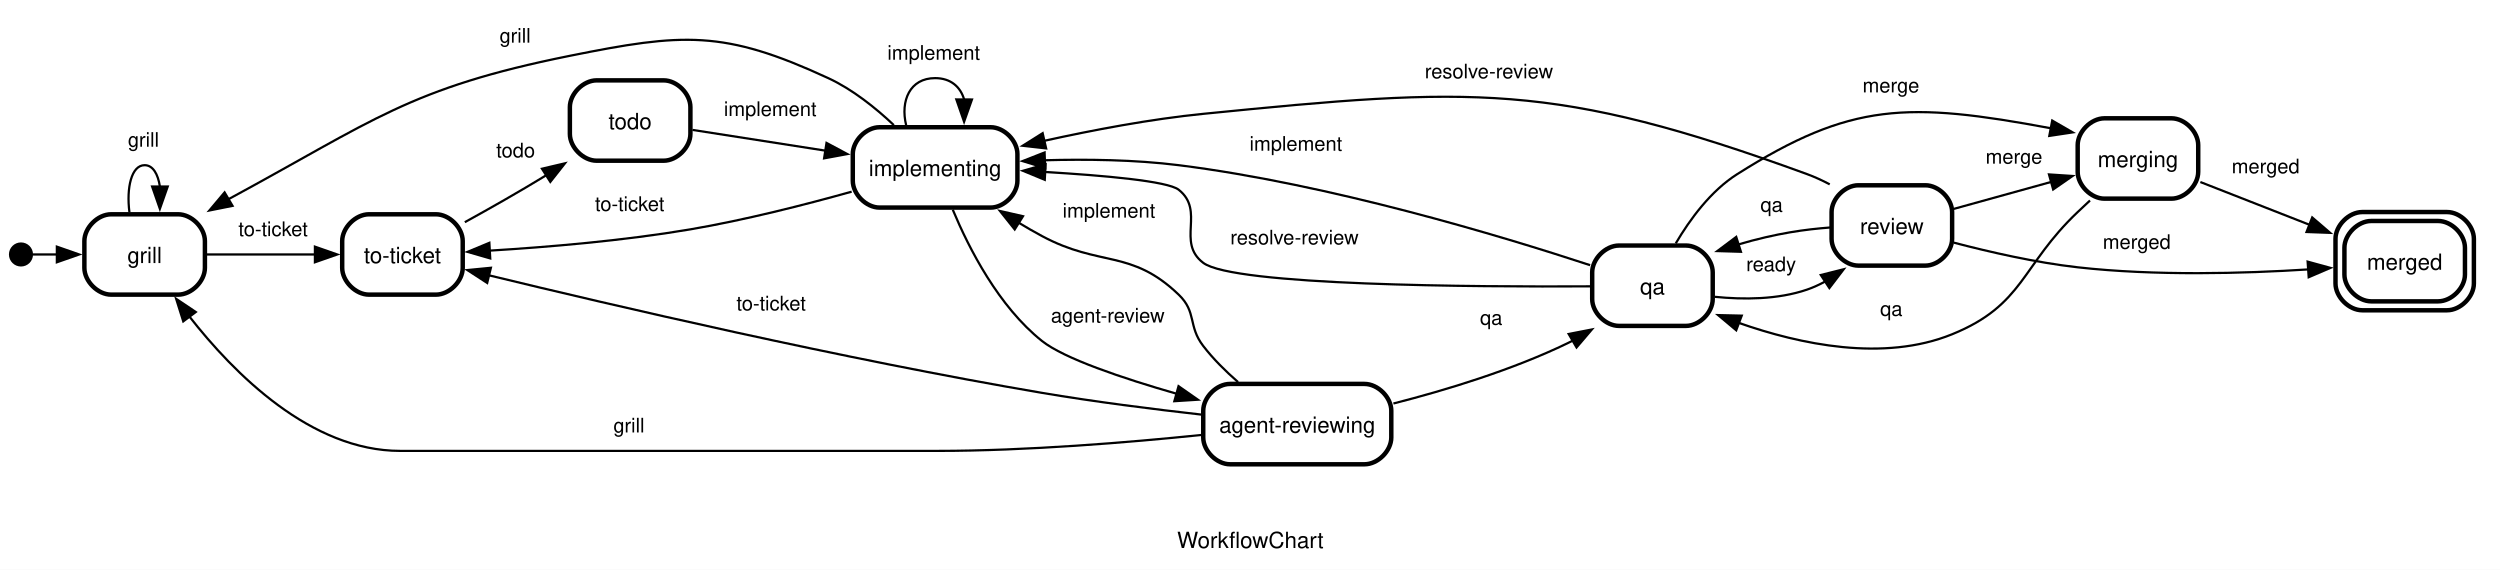
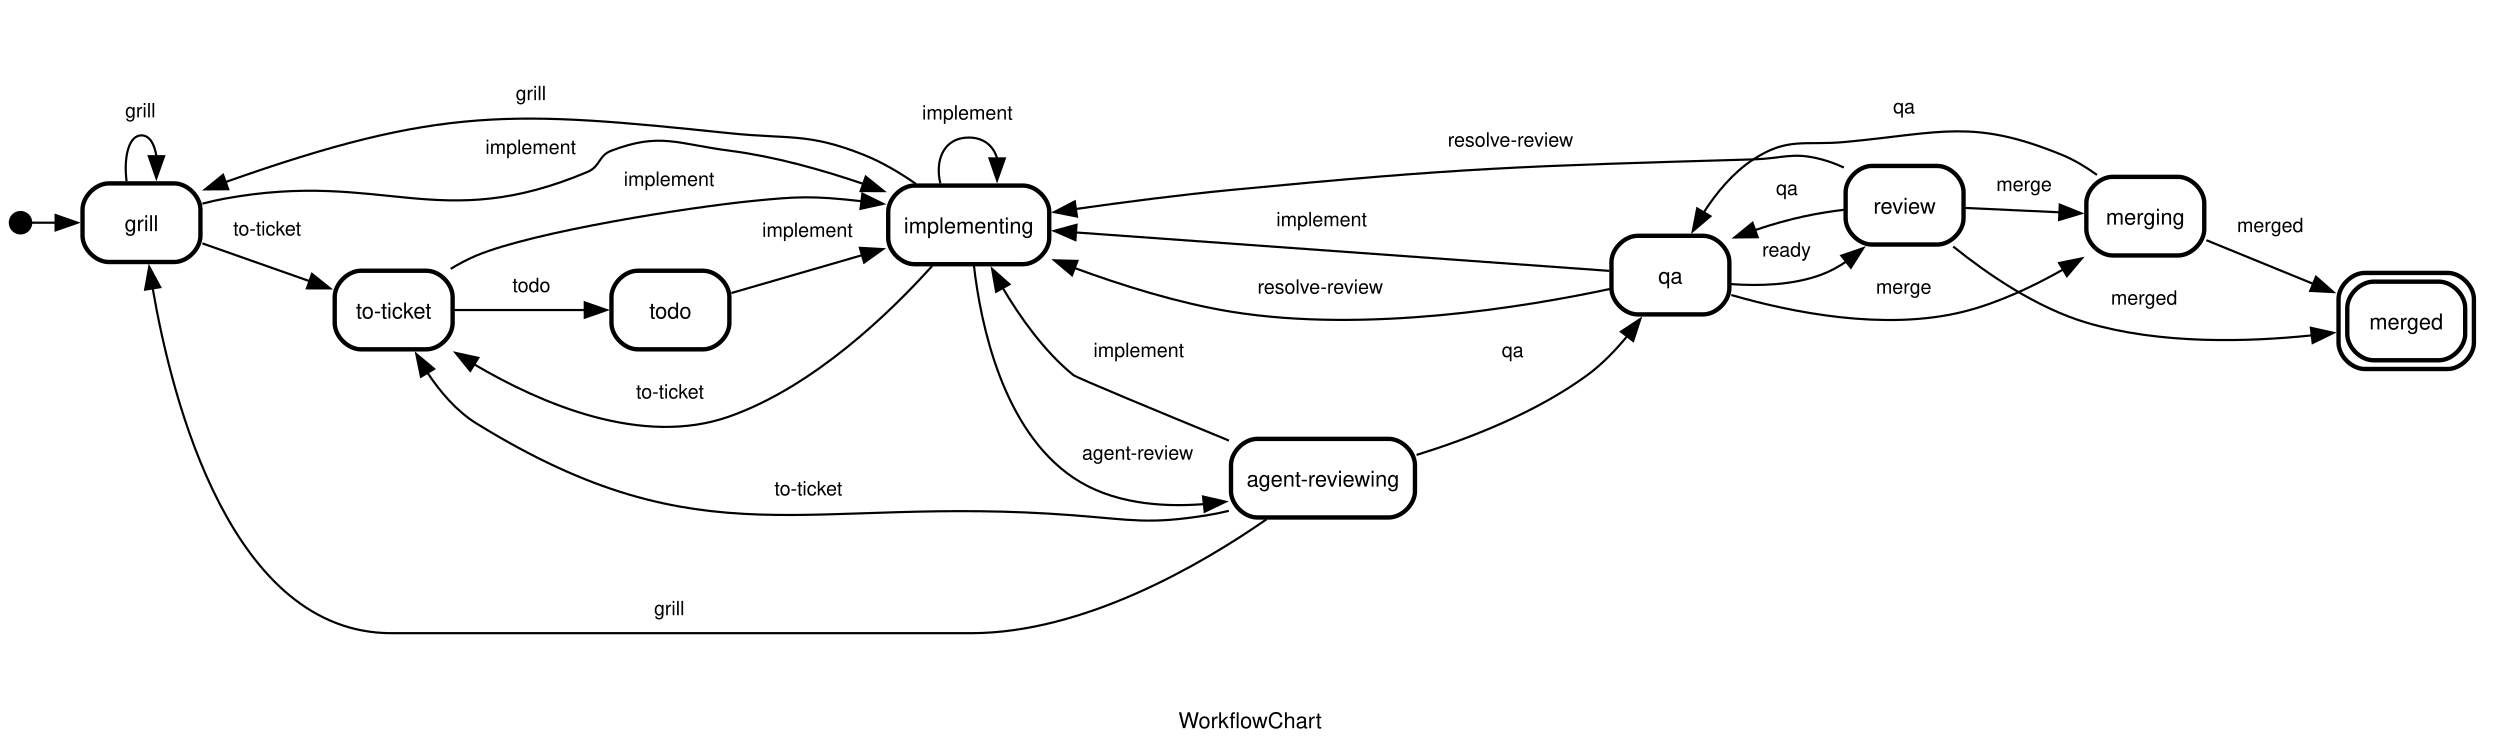
- <svg xmlns="http://www.w3.org/2000/svg" width="1120pt" height="255pt" viewBox="0.00 0.00 1120.00 255.00">
-   <g id="graph0" class="graph" transform="scale(1 1) rotate(0) translate(4 251.25)">
-     <polygon fill="white" stroke="none" points="-4,4 -4,-251.25 1116.3,-251.25 1116.3,4 -4,4" />
-     <text xml:space="preserve" text-anchor="middle" x="556.15" y="-5.75" font-family="Helvetica,sans-Serif" font-size="10.00">WorkflowChart</text>
+ <svg xmlns="http://www.w3.org/2000/svg" width="1145pt" height="343pt" viewBox="0.00 0.00 1145.00 343.00">
+   <g id="graph0" class="graph" transform="scale(1 1) rotate(0) translate(4 339.25)">
+     <polygon fill="white" stroke="none" points="-4,4 -4,-339.25 1141.05,-339.25 1141.05,4 -4,4" />
+     <text xml:space="preserve" text-anchor="middle" x="568.53" y="-5.75" font-family="Helvetica,sans-Serif" font-size="10.00">WorkflowChart</text>
    <g id="clust2" class="cluster">
</g>
    <g id="node1" class="node">
-       <ellipse fill="black" stroke="black" stroke-width="0" cx="5.4" cy="-137.25" rx="5.4" ry="5.4" />
+       <ellipse fill="black" stroke="black" stroke-width="0" cx="5.4" cy="-237.25" rx="5.4" ry="5.4" />
    </g>
    <g id="node2" class="node">
-       <path fill="white" stroke="black" stroke-width="2" d="M75.8,-155.25C75.8,-155.25 45.8,-155.25 45.8,-155.25 39.8,-155.25 33.8,-149.25 33.8,-143.25 33.8,-143.25 33.8,-131.25 33.8,-131.25 33.8,-125.25 39.8,-119.25 45.8,-119.25 45.8,-119.25 75.8,-119.25 75.8,-119.25 81.8,-119.25 87.8,-125.25 87.8,-131.25 87.8,-131.25 87.8,-143.25 87.8,-143.25 87.8,-149.25 81.8,-155.25 75.8,-155.25" />
-       <text xml:space="preserve" text-anchor="middle" x="60.8" y="-133.38" font-family="Helvetica,sans-Serif" font-size="10.00">grill</text>
+       <path fill="white" stroke="black" stroke-width="2" d="M75.8,-255.25C75.8,-255.25 45.8,-255.25 45.8,-255.25 39.8,-255.25 33.8,-249.25 33.8,-243.25 33.8,-243.25 33.8,-231.25 33.8,-231.25 33.8,-225.25 39.8,-219.25 45.8,-219.25 45.8,-219.25 75.8,-219.25 75.8,-219.25 81.8,-219.25 87.8,-225.25 87.8,-231.25 87.8,-231.25 87.8,-243.25 87.8,-243.25 87.8,-249.25 81.8,-255.25 75.8,-255.25" />
+       <text xml:space="preserve" text-anchor="middle" x="60.8" y="-233.38" font-family="Helvetica,sans-Serif" font-size="10.00">grill</text>
    </g>
    <g id="edge1" class="edge">
-       <path fill="none" stroke="black" d="M10.59,-137.25C13.31,-137.25 17.14,-137.25 21.49,-137.25" />
-       <polygon fill="black" stroke="black" points="21.47,-140.75 31.47,-137.25 21.47,-133.75 21.47,-140.75" />
+       <path fill="none" stroke="black" d="M10.59,-237.25C13.31,-237.25 17.14,-237.25 21.49,-237.25" />
+       <polygon fill="black" stroke="black" points="21.47,-240.75 31.47,-237.25 21.47,-233.75 21.47,-240.75" />
    </g>
    <g id="edge2" class="edge">
-       <path fill="none" stroke="black" d="M53.98,-156.18C52.59,-167.09 54.86,-177.25 60.8,-177.25 64.51,-177.25 66.79,-173.28 67.64,-167.64" />
-       <polygon fill="black" stroke="black" points="71.14,-167.69 67.62,-157.69 64.14,-167.7 71.14,-167.69" />
-       <text xml:space="preserve" text-anchor="start" x="53.3" y="-185.5" font-family="Helvetica,sans-Serif" font-size="9.00">grill</text>
+       <path fill="none" stroke="black" d="M53.98,-256.18C52.59,-267.09 54.86,-277.25 60.8,-277.25 64.51,-277.25 66.79,-273.28 67.64,-267.64" />
+       <polygon fill="black" stroke="black" points="71.14,-267.69 67.62,-257.69 64.14,-267.7 71.14,-267.69" />
+       <text xml:space="preserve" text-anchor="start" x="53.3" y="-285.5" font-family="Helvetica,sans-Serif" font-size="9.00">grill</text>
    </g>
    <g id="node3" class="node">
-       <path fill="white" stroke="black" stroke-width="2" d="M191.3,-155.25C191.3,-155.25 161.3,-155.25 161.3,-155.25 155.3,-155.25 149.3,-149.25 149.3,-143.25 149.3,-143.25 149.3,-131.25 149.3,-131.25 149.3,-125.25 155.3,-119.25 161.3,-119.25 161.3,-119.25 191.3,-119.25 191.3,-119.25 197.3,-119.25 203.3,-125.25 203.3,-131.25 203.3,-131.25 203.3,-143.25 203.3,-143.25 203.3,-149.25 197.3,-155.25 191.3,-155.25" />
-       <text xml:space="preserve" text-anchor="middle" x="176.3" y="-133.38" font-family="Helvetica,sans-Serif" font-size="10.00">to-ticket</text>
+       <path fill="white" stroke="black" stroke-width="2" d="M191.3,-215.25C191.3,-215.25 161.3,-215.25 161.3,-215.25 155.3,-215.25 149.3,-209.25 149.3,-203.25 149.3,-203.25 149.3,-191.25 149.3,-191.25 149.3,-185.25 155.3,-179.25 161.3,-179.25 161.3,-179.25 191.3,-179.25 191.3,-179.25 197.3,-179.25 203.3,-185.25 203.3,-191.25 203.3,-191.25 203.3,-203.25 203.3,-203.25 203.3,-209.25 197.3,-215.25 191.3,-215.25" />
+       <text xml:space="preserve" text-anchor="middle" x="176.3" y="-193.38" font-family="Helvetica,sans-Serif" font-size="10.00">to-ticket</text>
    </g>
    <g id="edge3" class="edge">
-       <path fill="none" stroke="black" d="M88.7,-137.25C103.26,-137.25 121.48,-137.25 137.45,-137.25" />
-       <polygon fill="black" stroke="black" points="137.08,-140.75 147.08,-137.25 137.08,-133.75 137.08,-140.75" />
-       <text xml:space="preserve" text-anchor="start" x="102.8" y="-145.5" font-family="Helvetica,sans-Serif" font-size="9.00">to-ticket</text>
+       <path fill="none" stroke="black" d="M88.7,-227.77C103.4,-222.59 121.83,-216.09 137.91,-210.43" />
+       <polygon fill="black" stroke="black" points="138.9,-213.79 147.17,-207.16 136.57,-207.19 138.9,-213.79" />
+       <text xml:space="preserve" text-anchor="start" x="102.8" y="-231.42" font-family="Helvetica,sans-Serif" font-size="9.00">to-ticket</text>
+     </g>
+     <g id="node5" class="node">
+       <path fill="white" stroke="black" stroke-width="2" d="M464.55,-254.25C464.55,-254.25 414.8,-254.25 414.8,-254.25 408.8,-254.25 402.8,-248.25 402.8,-242.25 402.8,-242.25 402.8,-230.25 402.8,-230.25 402.8,-224.25 408.8,-218.25 414.8,-218.25 414.8,-218.25 464.55,-218.25 464.55,-218.25 470.55,-218.25 476.55,-224.25 476.55,-230.25 476.55,-230.25 476.55,-242.25 476.55,-242.25 476.55,-248.25 470.55,-254.25 464.55,-254.25" />
+       <text xml:space="preserve" text-anchor="middle" x="439.68" y="-232.38" font-family="Helvetica,sans-Serif" font-size="10.00">implementing</text>
+     </g>
+     <g id="edge4" class="edge">
+       <path fill="none" stroke="black" d="M88.71,-245.98C92.08,-246.86 95.5,-247.65 98.8,-248.25 171.68,-261.61 196.79,-231.69 265.05,-260.5 271.07,-263.04 269.94,-267.93 276.05,-270.25 298.49,-278.76 306.24,-273.28 330.05,-270.25 350.7,-267.62 372.74,-261.4 391.54,-254.98" />
+       <polygon fill="black" stroke="black" points="392.51,-258.35 400.77,-251.72 390.18,-251.75 392.51,-258.35" />
+       <text xml:space="preserve" text-anchor="start" x="218.3" y="-268.75" font-family="Helvetica,sans-Serif" font-size="9.00">implement</text>
    </g>
    <g id="node4" class="node">
-       <path fill="white" stroke="black" stroke-width="2" d="M293.3,-215.25C293.3,-215.25 263.3,-215.25 263.3,-215.25 257.3,-215.25 251.3,-209.25 251.3,-203.25 251.3,-203.25 251.3,-191.25 251.3,-191.25 251.3,-185.25 257.3,-179.25 263.3,-179.25 263.3,-179.25 293.3,-179.25 293.3,-179.25 299.3,-179.25 305.3,-185.25 305.3,-191.25 305.3,-191.25 305.3,-203.25 305.3,-203.25 305.3,-209.25 299.3,-215.25 293.3,-215.25" />
-       <text xml:space="preserve" text-anchor="middle" x="278.3" y="-193.38" font-family="Helvetica,sans-Serif" font-size="10.00">todo</text>
-     </g>
-     <g id="edge4" class="edge">
-       <path fill="none" stroke="black" d="M204.24,-151.71C215.5,-157.91 228.65,-165.36 240.3,-172.5 240.51,-172.63 240.71,-172.75 240.92,-172.88" />
-       <polygon fill="black" stroke="black" points="238.79,-175.67 249.1,-178.08 242.54,-169.76 238.79,-175.67" />
-       <text xml:space="preserve" text-anchor="start" x="218.3" y="-180.75" font-family="Helvetica,sans-Serif" font-size="9.00">todo</text>
-     </g>
-     <g id="node5" class="node">
-       <path fill="white" stroke="black" stroke-width="2" d="M439.8,-194.25C439.8,-194.25 390.05,-194.25 390.05,-194.25 384.05,-194.25 378.05,-188.25 378.05,-182.25 378.05,-182.25 378.05,-170.25 378.05,-170.25 378.05,-164.25 384.05,-158.25 390.05,-158.25 390.05,-158.25 439.8,-158.25 439.8,-158.25 445.8,-158.25 451.8,-164.25 451.8,-170.25 451.8,-170.25 451.8,-182.25 451.8,-182.25 451.8,-188.25 445.8,-194.25 439.8,-194.25" />
-       <text xml:space="preserve" text-anchor="middle" x="414.93" y="-172.38" font-family="Helvetica,sans-Serif" font-size="10.00">implementing</text>
+       <path fill="white" stroke="black" stroke-width="2" d="M318.05,-215.25C318.05,-215.25 288.05,-215.25 288.05,-215.25 282.05,-215.25 276.05,-209.25 276.05,-203.25 276.05,-203.25 276.05,-191.25 276.05,-191.25 276.05,-185.25 282.05,-179.25 288.05,-179.25 288.05,-179.25 318.05,-179.25 318.05,-179.25 324.05,-179.25 330.05,-185.25 330.05,-191.25 330.05,-191.25 330.05,-203.25 330.05,-203.25 330.05,-209.25 324.05,-215.25 318.05,-215.25" />
+       <text xml:space="preserve" text-anchor="middle" x="303.05" y="-193.38" font-family="Helvetica,sans-Serif" font-size="10.00">todo</text>
    </g>
    <g id="edge5" class="edge">
-       <path fill="none" stroke="black" d="M306.22,-193.05C323.3,-190.39 345.88,-186.86 365.95,-183.73" />
-       <polygon fill="black" stroke="black" points="366.27,-187.23 375.61,-182.23 365.19,-180.31 366.27,-187.23" />
-       <text xml:space="preserve" text-anchor="start" x="320.3" y="-199.29" font-family="Helvetica,sans-Serif" font-size="9.00">implement</text>
+       <path fill="none" stroke="black" d="M204.06,-197.25C221.49,-197.25 244.5,-197.25 263.85,-197.25" />
+       <polygon fill="black" stroke="black" points="263.82,-200.75 273.82,-197.25 263.82,-193.75 263.82,-200.75" />
+       <text xml:space="preserve" text-anchor="start" x="230.68" y="-205.5" font-family="Helvetica,sans-Serif" font-size="9.00">todo</text>
    </g>
    <g id="edge6" class="edge">
-       <path fill="none" stroke="black" d="M396.44,-195.2C388.26,-202.93 377.92,-211.22 367.05,-216.25 320.19,-237.94 301.92,-236.44 251.3,-226.25 179.24,-211.74 163.45,-197.22 98.8,-162.25 98.59,-162.13 98.37,-162.02 98.16,-161.9" />
-       <polygon fill="black" stroke="black" points="100.18,-159.03 89.8,-156.95 96.62,-165.06 100.18,-159.03" />
-       <text xml:space="preserve" text-anchor="start" x="219.8" y="-232.15" font-family="Helvetica,sans-Serif" font-size="9.00">grill</text>
+       <path fill="none" stroke="black" d="M202.42,-216.13C206.27,-218.45 210.29,-220.58 214.3,-222.25 240.8,-233.28 312.48,-244.46 341.05,-247.25 360.6,-249.16 367.6,-249.71 390.61,-247.09" />
+       <polygon fill="black" stroke="black" points="390.96,-250.57 400.47,-245.89 390.12,-243.62 390.96,-250.57" />
+       <text xml:space="preserve" text-anchor="start" x="281.68" y="-254.12" font-family="Helvetica,sans-Serif" font-size="9.00">implement</text>
    </g>
    <g id="edge7" class="edge">
-       <path fill="none" stroke="black" d="M377.54,-165.38C356.59,-159.52 329.67,-152.66 305.3,-148.5 275.31,-143.39 240.94,-140.53 215.37,-138.97" />
-       <polygon fill="black" stroke="black" points="215.63,-135.48 205.45,-138.41 215.24,-142.47 215.63,-135.48" />
-       <text xml:space="preserve" text-anchor="start" x="262.55" y="-156.75" font-family="Helvetica,sans-Serif" font-size="9.00">to-ticket</text>
+       <path fill="none" stroke="black" d="M330.97,-205.05C348.13,-210.02 370.84,-216.6 390.98,-222.43" />
+       <polygon fill="black" stroke="black" points="389.83,-225.74 400.4,-225.16 391.77,-219.02 389.83,-225.74" />
+       <text xml:space="preserve" text-anchor="start" x="345.05" y="-230.77" font-family="Helvetica,sans-Serif" font-size="9.00">implement</text>
    </g>
    <g id="edge8" class="edge">
-       <path fill="none" stroke="black" d="M401.95,-195.18C399.3,-206.09 403.62,-216.25 414.93,-216.25 421.99,-216.25 426.33,-212.28 427.94,-206.64" />
-       <polygon fill="black" stroke="black" points="431.44,-206.68 427.91,-196.69 424.44,-206.71 431.44,-206.68" />
-       <text xml:space="preserve" text-anchor="start" x="393.55" y="-224.5" font-family="Helvetica,sans-Serif" font-size="9.00">implement</text>
+       <path fill="none" stroke="black" d="M415.5,-255.02C408.28,-260.03 400.04,-264.96 391.8,-268.25 365.98,-278.56 357.7,-275.38 330.05,-278.25 230.87,-288.54 198.23,-290.89 99.27,-255.86" />
+       <polygon fill="black" stroke="black" points="100.53,-252.59 89.94,-252.51 98.17,-259.18 100.53,-252.59" />
+       <text xml:space="preserve" text-anchor="start" x="232.18" y="-293.4" font-family="Helvetica,sans-Serif" font-size="9.00">grill</text>
+     </g>
+     <g id="edge9" class="edge">
+       <path fill="none" stroke="black" d="M422.95,-217.47C403.65,-196.02 368.68,-162.15 330.05,-148.5 290.26,-134.44 244.03,-154.12 212.94,-172.52" />
+       <polygon fill="black" stroke="black" points="211.37,-169.38 204.7,-177.61 215.05,-175.34 211.37,-169.38" />
+       <text xml:space="preserve" text-anchor="start" x="287.3" y="-156.75" font-family="Helvetica,sans-Serif" font-size="9.00">to-ticket</text>
+     </g>
+     <g id="edge10" class="edge">
+       <path fill="none" stroke="black" d="M426.7,-255.18C424.05,-266.09 428.37,-276.25 439.68,-276.25 446.74,-276.25 451.08,-272.28 452.69,-266.64" />
+       <polygon fill="black" stroke="black" points="456.19,-266.68 452.66,-256.69 449.19,-266.71 456.19,-266.68" />
+       <text xml:space="preserve" text-anchor="start" x="418.3" y="-284.5" font-family="Helvetica,sans-Serif" font-size="9.00">implement</text>
    </g>
    <g id="node6" class="node">
-       <path fill="white" stroke="black" stroke-width="2" d="M607.3,-79.25C607.3,-79.25 547.05,-79.25 547.05,-79.25 541.05,-79.25 535.05,-73.25 535.05,-67.25 535.05,-67.25 535.05,-55.25 535.05,-55.25 535.05,-49.25 541.05,-43.25 547.05,-43.25 547.05,-43.25 607.3,-43.25 607.3,-43.25 613.3,-43.25 619.3,-49.25 619.3,-55.25 619.3,-55.25 619.3,-67.25 619.3,-67.25 619.3,-73.25 613.3,-79.25 607.3,-79.25" />
-       <text xml:space="preserve" text-anchor="middle" x="577.18" y="-57.38" font-family="Helvetica,sans-Serif" font-size="10.00">agent-reviewing</text>
-     </g>
-     <g id="edge9" class="edge">
-       <path fill="none" stroke="black" d="M422.85,-157.28C430.2,-139.67 443.45,-113.92 462.8,-98.5 472.64,-90.65 498.69,-81.86 523.34,-74.79" />
-       <polygon fill="black" stroke="black" points="523.98,-78.25 532.67,-72.18 522.1,-71.51 523.98,-78.25" />
-       <text xml:space="preserve" text-anchor="start" x="466.8" y="-106.75" font-family="Helvetica,sans-Serif" font-size="9.00">agent-review</text>
-     </g>
-     <g id="edge10" class="edge">
-       <path fill="none" stroke="black" d="M534.06,-56.37C501.78,-53.05 456.1,-49.25 415.93,-49.25 175.3,-49.25 175.3,-49.25 175.3,-49.25 135.33,-49.25 100.91,-83.76 80.76,-109.56" />
-       <polygon fill="black" stroke="black" points="78.1,-107.27 74.91,-117.38 83.71,-111.47 78.1,-107.27" />
-       <text xml:space="preserve" text-anchor="start" x="270.8" y="-57.5" font-family="Helvetica,sans-Serif" font-size="9.00">grill</text>
+       <path fill="white" stroke="black" stroke-width="2" d="M632.05,-138.25C632.05,-138.25 571.8,-138.25 571.8,-138.25 565.8,-138.25 559.8,-132.25 559.8,-126.25 559.8,-126.25 559.8,-114.25 559.8,-114.25 559.8,-108.25 565.8,-102.25 571.8,-102.25 571.8,-102.25 632.05,-102.25 632.05,-102.25 638.05,-102.25 644.05,-108.25 644.05,-114.25 644.05,-114.25 644.05,-126.25 644.05,-126.25 644.05,-132.25 638.05,-138.25 632.05,-138.25" />
+       <text xml:space="preserve" text-anchor="middle" x="601.93" y="-116.38" font-family="Helvetica,sans-Serif" font-size="10.00">agent-reviewing</text>
    </g>
    <g id="edge11" class="edge">
-       <path fill="none" stroke="black" d="M534.31,-65.5C512.86,-67.91 486.36,-71.25 462.8,-75.25 373.36,-90.45 269.52,-114.68 215.07,-127.9" />
-       <polygon fill="black" stroke="black" points="214.26,-124.49 205.38,-130.26 215.92,-131.29 214.26,-124.49" />
-       <text xml:space="preserve" text-anchor="start" x="325.93" y="-112.2" font-family="Helvetica,sans-Serif" font-size="9.00">to-ticket</text>
+       <path fill="none" stroke="black" d="M442.07,-217.48C445.17,-190.7 455.21,-142.35 487.55,-120.5 504.81,-108.84 527.17,-106.78 547.47,-108.37" />
+       <polygon fill="black" stroke="black" points="546.98,-111.84 557.3,-109.47 547.75,-104.88 546.98,-111.84" />
+       <text xml:space="preserve" text-anchor="start" x="491.55" y="-128.75" font-family="Helvetica,sans-Serif" font-size="9.00">agent-review</text>
    </g>
    <g id="edge12" class="edge">
-       <path fill="none" stroke="black" d="M550.65,-80.08C545.07,-84.94 539.51,-90.45 535.05,-96.25 528.14,-105.23 532.23,-111.4 524.05,-119.25 502.68,-139.76 488.89,-131.49 462.8,-145.5 459.35,-147.35 455.83,-149.38 452.34,-151.49" />
-       <polygon fill="black" stroke="black" points="450.59,-148.45 443.98,-156.73 454.31,-154.38 450.59,-148.45" />
-       <text xml:space="preserve" text-anchor="start" x="472.05" y="-153.75" font-family="Helvetica,sans-Serif" font-size="9.00">implement</text>
+       <path fill="none" stroke="black" d="M576.07,-101.41C545.78,-80.38 492.25,-49.25 440.68,-49.25 175.3,-49.25 175.3,-49.25 175.3,-49.25 102.28,-49.25 74.99,-154.47 65.88,-207.47" />
+       <polygon fill="black" stroke="black" points="62.47,-206.61 64.35,-217.04 69.38,-207.72 62.47,-206.61" />
+       <text xml:space="preserve" text-anchor="start" x="295.55" y="-57.5" font-family="Helvetica,sans-Serif" font-size="9.00">grill</text>
+     </g>
+     <g id="edge13" class="edge">
+       <path fill="none" stroke="black" d="M558.81,-105.29C555.46,-104.47 552.09,-103.77 548.8,-103.25 521.92,-98.98 514.69,-101.18 487.55,-103.25 365.04,-112.61 318.89,-80.77 214.3,-145.25 205.12,-150.91 197.57,-159.79 191.74,-168.61" />
+       <polygon fill="black" stroke="black" points="188.8,-166.71 186.67,-177.09 194.81,-170.3 188.8,-166.71" />
+       <text xml:space="preserve" text-anchor="start" x="350.68" y="-112.38" font-family="Helvetica,sans-Serif" font-size="9.00">to-ticket</text>
+     </g>
+     <g id="edge14" class="edge">
+       <path fill="none" stroke="black" d="M558.87,-137.46C527.24,-150.45 489.09,-166.25 487.55,-167.5 474.25,-178.33 463.21,-193.91 455.18,-207.49" />
+       <polygon fill="black" stroke="black" points="452.22,-205.63 450.39,-216.06 458.33,-209.04 452.22,-205.63" />
+       <text xml:space="preserve" text-anchor="start" x="496.8" y="-175.75" font-family="Helvetica,sans-Serif" font-size="9.00">implement</text>
    </g>
    <g id="node7" class="node">
-       <path fill="white" stroke="black" stroke-width="2" d="M751.3,-141.25C751.3,-141.25 721.3,-141.25 721.3,-141.25 715.3,-141.25 709.3,-135.25 709.3,-129.25 709.3,-129.25 709.3,-117.25 709.3,-117.25 709.3,-111.25 715.3,-105.25 721.3,-105.25 721.3,-105.25 751.3,-105.25 751.3,-105.25 757.3,-105.25 763.3,-111.25 763.3,-117.25 763.3,-117.25 763.3,-129.25 763.3,-129.25 763.3,-135.25 757.3,-141.25 751.3,-141.25" />
-       <text xml:space="preserve" text-anchor="middle" x="736.3" y="-119.38" font-family="Helvetica,sans-Serif" font-size="10.00">qa</text>
+       <path fill="white" stroke="black" stroke-width="2" d="M776.05,-231.25C776.05,-231.25 746.05,-231.25 746.05,-231.25 740.05,-231.25 734.05,-225.25 734.05,-219.25 734.05,-219.25 734.05,-207.25 734.05,-207.25 734.05,-201.25 740.05,-195.25 746.05,-195.25 746.05,-195.25 776.05,-195.25 776.05,-195.25 782.05,-195.25 788.05,-201.25 788.05,-207.25 788.05,-207.25 788.05,-219.25 788.05,-219.25 788.05,-225.25 782.05,-231.25 776.05,-231.25" />
+       <text xml:space="preserve" text-anchor="middle" x="761.05" y="-209.38" font-family="Helvetica,sans-Serif" font-size="10.00">qa</text>
    </g>
-     <g id="edge13" class="edge">
-       <path fill="none" stroke="black" d="M620.25,-70.48C643.87,-76.51 673.49,-85.5 698.3,-97.5 699.07,-97.87 699.83,-98.26 700.6,-98.65" />
-       <polygon fill="black" stroke="black" points="698.76,-101.63 709.16,-103.65 702.29,-95.59 698.76,-101.63" />
-       <text xml:space="preserve" text-anchor="start" x="659.05" y="-105.75" font-family="Helvetica,sans-Serif" font-size="9.00">qa</text>
+     <g id="edge15" class="edge">
+       <path fill="none" stroke="black" d="M644.79,-130.89C669.18,-138.45 699.65,-150.34 723.05,-167.5 729.85,-172.48 736.1,-179.01 741.47,-185.56" />
+       <polygon fill="black" stroke="black" points="738.42,-187.34 747.27,-193.17 743.99,-183.09 738.42,-187.34" />
+       <text xml:space="preserve" text-anchor="start" x="683.8" y="-175.75" font-family="Helvetica,sans-Serif" font-size="9.00">qa</text>
    </g>
-     <g id="edge14" class="edge">
-       <path fill="none" stroke="black" d="M708.37,-132.45C668.63,-145.5 591.66,-168.75 524.05,-177.25 504.46,-179.71 482.72,-179.98 463.9,-179.45" />
-       <polygon fill="black" stroke="black" points="464.24,-175.96 454.11,-179.08 463.98,-182.95 464.24,-175.96" />
-       <text xml:space="preserve" text-anchor="start" x="555.8" y="-183.72" font-family="Helvetica,sans-Serif" font-size="9.00">implement</text>
+     <g id="edge16" class="edge">
+       <path fill="none" stroke="black" d="M733.08,-215.19C678.98,-219.09 556.58,-227.9 488.55,-232.8" />
+       <polygon fill="black" stroke="black" points="488.54,-229.29 478.82,-233.5 489.05,-236.28 488.54,-229.29" />
+       <text xml:space="preserve" text-anchor="start" x="580.55" y="-235.66" font-family="Helvetica,sans-Serif" font-size="9.00">implement</text>
+     </g>
+     <g id="edge19" class="edge">
+       <path fill="none" stroke="black" d="M733.33,-206.9C694.78,-198.67 621.44,-186.49 559.8,-196.5 535.5,-200.45 509.46,-208.65 487.94,-216.58" />
+       <polygon fill="black" stroke="black" points="486.98,-213.2 478.87,-220.02 489.46,-219.75 486.98,-213.2" />
+       <text xml:space="preserve" text-anchor="start" x="571.93" y="-204.75" font-family="Helvetica,sans-Serif" font-size="9.00">resolve-review</text>
+     </g>
+     <g id="node8" class="node">
+       <path fill="white" stroke="black" stroke-width="2" d="M883.3,-263.25C883.3,-263.25 853.3,-263.25 853.3,-263.25 847.3,-263.25 841.3,-257.25 841.3,-251.25 841.3,-251.25 841.3,-239.25 841.3,-239.25 841.3,-233.25 847.3,-227.25 853.3,-227.25 853.3,-227.25 883.3,-227.25 883.3,-227.25 889.3,-227.25 895.3,-233.25 895.3,-239.25 895.3,-239.25 895.3,-251.25 895.3,-251.25 895.3,-257.25 889.3,-263.25 883.3,-263.25" />
+       <text xml:space="preserve" text-anchor="middle" x="868.3" y="-241.38" font-family="Helvetica,sans-Serif" font-size="10.00">review</text>
    </g>
    <g id="edge17" class="edge">
-       <path fill="none" stroke="black" d="M708.52,-122.97C657.12,-122.67 548.54,-123.27 535.05,-133.5 522.82,-142.78 536.09,-156.72 524.05,-166.25 519.17,-170.11 490.52,-172.65 463.95,-174.21" />
-       <polygon fill="black" stroke="black" points="464.06,-170.69 454.27,-174.73 464.44,-177.68 464.06,-170.69" />
-       <text xml:space="preserve" text-anchor="start" x="547.18" y="-141.75" font-family="Helvetica,sans-Serif" font-size="9.00">resolve-review</text>
-     </g>
-     <g id="node8" class="node">
-       <path fill="white" stroke="black" stroke-width="2" d="M858.55,-168.25C858.55,-168.25 828.55,-168.25 828.55,-168.25 822.55,-168.25 816.55,-162.25 816.55,-156.25 816.55,-156.25 816.55,-144.25 816.55,-144.25 816.55,-138.25 822.55,-132.25 828.55,-132.25 828.55,-132.25 858.55,-132.25 858.55,-132.25 864.55,-132.25 870.55,-138.25 870.55,-144.25 870.55,-144.25 870.55,-156.25 870.55,-156.25 870.55,-162.25 864.55,-168.25 858.55,-168.25" />
-       <text xml:space="preserve" text-anchor="middle" x="843.55" y="-146.38" font-family="Helvetica,sans-Serif" font-size="10.00">review</text>
-     </g>
-     <g id="edge15" class="edge">
-       <path fill="none" stroke="black" d="M764.21,-118.28C777.05,-116.98 792.43,-117 805.55,-121.5 808.31,-122.45 811.02,-123.69 813.65,-125.13" />
-       <polygon fill="black" stroke="black" points="811.71,-128.05 821.99,-130.63 815.56,-122.2 811.71,-128.05" />
-       <text xml:space="preserve" text-anchor="start" x="778.3" y="-129.75" font-family="Helvetica,sans-Serif" font-size="9.00">ready</text>
+       <path fill="none" stroke="black" d="M788.74,-209.14C801.67,-208.19 817.2,-208.62 830.3,-213.5 834.26,-214.97 838.09,-217.08 841.67,-219.52" />
+       <polygon fill="black" stroke="black" points="839.35,-222.15 849.37,-225.6 843.69,-216.65 839.35,-222.15" />
+       <text xml:space="preserve" text-anchor="start" x="803.05" y="-221.75" font-family="Helvetica,sans-Serif" font-size="9.00">ready</text>
    </g>
    <g id="node9" class="node">
-       <path fill="white" stroke="black" stroke-width="2" d="M968.8,-198.25C968.8,-198.25 938.8,-198.25 938.8,-198.25 932.8,-198.25 926.8,-192.25 926.8,-186.25 926.8,-186.25 926.8,-174.25 926.8,-174.25 926.8,-168.25 932.8,-162.25 938.8,-162.25 938.8,-162.25 968.8,-162.25 968.8,-162.25 974.8,-162.25 980.8,-168.25 980.8,-174.25 980.8,-174.25 980.8,-186.25 980.8,-186.25 980.8,-192.25 974.8,-198.25 968.8,-198.25" />
-       <text xml:space="preserve" text-anchor="middle" x="953.8" y="-176.38" font-family="Helvetica,sans-Serif" font-size="10.00">merging</text>
+       <path fill="white" stroke="black" stroke-width="2" d="M993.55,-258.25C993.55,-258.25 963.55,-258.25 963.55,-258.25 957.55,-258.25 951.55,-252.25 951.55,-246.25 951.55,-246.25 951.55,-234.25 951.55,-234.25 951.55,-228.25 957.55,-222.25 963.55,-222.25 963.55,-222.25 993.55,-222.25 993.55,-222.25 999.55,-222.25 1005.55,-228.25 1005.55,-234.25 1005.55,-234.25 1005.55,-246.25 1005.55,-246.25 1005.55,-252.25 999.55,-258.25 993.55,-258.25" />
+       <text xml:space="preserve" text-anchor="middle" x="978.55" y="-236.38" font-family="Helvetica,sans-Serif" font-size="10.00">merging</text>
    </g>
-     <g id="edge16" class="edge">
-       <path fill="none" stroke="black" d="M746.74,-142.21C753.08,-152.97 762.43,-165.75 774.3,-173.25 825.21,-205.42 850.52,-205.75 914.92,-193.77" />
-       <polygon fill="black" stroke="black" points="915.39,-197.24 924.56,-191.94 914.08,-190.36 915.39,-197.24" />
-       <text xml:space="preserve" text-anchor="start" x="830.43" y="-209.84" font-family="Helvetica,sans-Serif" font-size="9.00">merge</text>
+     <g id="edge18" class="edge">
+       <path fill="none" stroke="black" d="M788.94,-204.14C816.1,-196.27 859.1,-187.47 895.3,-196.5 911.21,-200.47 927.42,-208.16 941.2,-215.99" />
+       <polygon fill="black" stroke="black" points="939.07,-218.8 949.46,-220.9 942.65,-212.79 939.07,-218.8" />
+       <text xml:space="preserve" text-anchor="start" x="855.18" y="-204.75" font-family="Helvetica,sans-Serif" font-size="9.00">merge</text>
+     </g>
+     <g id="edge23" class="edge">
+       <path fill="none" stroke="black" d="M840.5,-262.52C837.17,-264.04 833.73,-265.35 830.3,-266.25 816.87,-269.8 812.93,-266.66 799.05,-266.25 692.58,-263.14 665.82,-262.46 559.8,-252.25 536.29,-249.99 510.29,-246.6 488.6,-243.52" />
+       <polygon fill="black" stroke="black" points="489.25,-240.08 478.85,-242.12 488.25,-247.01 489.25,-240.08" />
+       <text xml:space="preserve" text-anchor="start" x="659.05" y="-272.1" font-family="Helvetica,sans-Serif" font-size="9.00">resolve-review</text>
+     </g>
+     <g id="edge20" class="edge">
+       <path fill="none" stroke="black" d="M840.5,-243.16C829.69,-241.85 817.05,-239.72 799.37,-233.73" />
+       <polygon fill="black" stroke="black" points="801.03,-230.61 790.43,-230.5 798.65,-237.19 801.03,-230.61" />
+       <text xml:space="preserve" text-anchor="start" x="809.43" y="-249.98" font-family="Helvetica,sans-Serif" font-size="9.00">qa</text>
    </g>
    <g id="edge21" class="edge">
-       <path fill="none" stroke="black" d="M815.72,-168.66C812.39,-170.42 808.96,-172 805.55,-173.25 692.06,-214.69 655.27,-212.24 535.05,-200.25 511.38,-197.89 485.46,-192.95 463.85,-188.17" />
-       <polygon fill="black" stroke="black" points="464.67,-184.76 454.14,-185.95 463.11,-191.59 464.67,-184.76" />
-       <text xml:space="preserve" text-anchor="start" x="634.3" y="-216.15" font-family="Helvetica,sans-Serif" font-size="9.00">resolve-review</text>
-     </g>
-     <g id="edge18" class="edge">
-       <path fill="none" stroke="black" d="M815.85,-149.33C805.05,-148.49 792.4,-146.92 774.45,-141.65" />
-       <polygon fill="black" stroke="black" points="775.94,-138.45 765.35,-138.77 773.83,-145.12 775.94,-138.45" />
-       <text xml:space="preserve" text-anchor="start" x="784.68" y="-156.38" font-family="Helvetica,sans-Serif" font-size="9.00">qa</text>
-     </g>
-     <g id="edge19" class="edge">
-       <path fill="none" stroke="black" d="M871.31,-157.67C884.45,-161.31 900.51,-165.76 914.89,-169.74" />
-       <polygon fill="black" stroke="black" points="913.94,-173.11 924.52,-172.41 915.81,-166.37 913.94,-173.11" />
-       <text xml:space="preserve" text-anchor="start" x="885.55" y="-177.94" font-family="Helvetica,sans-Serif" font-size="9.00">merge</text>
+       <path fill="none" stroke="black" d="M896.06,-244.01C909.2,-243.41 925.26,-242.67 939.64,-242" />
+       <polygon fill="black" stroke="black" points="939.38,-245.52 949.21,-241.56 939.06,-238.52 939.38,-245.52" />
+       <text xml:space="preserve" text-anchor="start" x="910.3" y="-251.74" font-family="Helvetica,sans-Serif" font-size="9.00">merge</text>
    </g>
    <g id="node10" class="node">
-       <path fill="white" stroke="black" stroke-width="2" d="M1088.3,-152.25C1088.3,-152.25 1058.3,-152.25 1058.3,-152.25 1052.3,-152.25 1046.3,-146.25 1046.3,-140.25 1046.3,-140.25 1046.3,-128.25 1046.3,-128.25 1046.3,-122.25 1052.3,-116.25 1058.3,-116.25 1058.3,-116.25 1088.3,-116.25 1088.3,-116.25 1094.3,-116.25 1100.3,-122.25 1100.3,-128.25 1100.3,-128.25 1100.3,-140.25 1100.3,-140.25 1100.3,-146.25 1094.3,-152.25 1088.3,-152.25" />
-       <path fill="none" stroke="black" stroke-width="2" d="M1092.3,-156.25C1092.3,-156.25 1054.3,-156.25 1054.3,-156.25 1048.3,-156.25 1042.3,-150.25 1042.3,-144.25 1042.3,-144.25 1042.3,-124.25 1042.3,-124.25 1042.3,-118.25 1048.3,-112.25 1054.3,-112.25 1054.3,-112.25 1092.3,-112.25 1092.3,-112.25 1098.3,-112.25 1104.3,-118.25 1104.3,-124.25 1104.3,-124.25 1104.3,-144.25 1104.3,-144.25 1104.3,-150.25 1098.3,-156.25 1092.3,-156.25" />
-       <text xml:space="preserve" text-anchor="middle" x="1073.3" y="-130.38" font-family="Helvetica,sans-Serif" font-size="10.00">merged</text>
-     </g>
-     <g id="edge20" class="edge">
-       <path fill="none" stroke="black" d="M871.33,-142.54C887.29,-138.36 908.03,-133.61 926.8,-131.5 961.44,-127.6 1001.01,-128.7 1030.13,-130.55" />
-       <polygon fill="black" stroke="black" points="1029.81,-134.04 1040.03,-131.24 1030.29,-127.05 1029.81,-134.04" />
-       <text xml:space="preserve" text-anchor="start" x="938.05" y="-139.75" font-family="Helvetica,sans-Serif" font-size="9.00">merged</text>
+       <path fill="white" stroke="black" stroke-width="2" d="M1113.05,-210.25C1113.05,-210.25 1083.05,-210.25 1083.05,-210.25 1077.05,-210.25 1071.05,-204.25 1071.05,-198.25 1071.05,-198.25 1071.05,-186.25 1071.05,-186.25 1071.05,-180.25 1077.05,-174.25 1083.05,-174.25 1083.05,-174.25 1113.05,-174.25 1113.05,-174.25 1119.05,-174.25 1125.05,-180.25 1125.05,-186.25 1125.05,-186.25 1125.05,-198.25 1125.05,-198.25 1125.05,-204.25 1119.05,-210.25 1113.05,-210.25" />
+       <path fill="none" stroke="black" stroke-width="2" d="M1117.05,-214.25C1117.05,-214.25 1079.05,-214.25 1079.05,-214.25 1073.05,-214.25 1067.05,-208.25 1067.05,-202.25 1067.05,-202.25 1067.05,-182.25 1067.05,-182.25 1067.05,-176.25 1073.05,-170.25 1079.05,-170.25 1079.05,-170.25 1117.05,-170.25 1117.05,-170.25 1123.05,-170.25 1129.05,-176.25 1129.05,-182.25 1129.05,-182.25 1129.05,-202.25 1129.05,-202.25 1129.05,-208.25 1123.05,-214.25 1117.05,-214.25" />
+       <text xml:space="preserve" text-anchor="middle" x="1098.05" y="-188.38" font-family="Helvetica,sans-Serif" font-size="10.00">merged</text>
    </g>
    <g id="edge22" class="edge">
-       <path fill="none" stroke="black" d="M932.31,-161.43C930.44,-159.69 928.58,-157.94 926.8,-156.25 901.48,-132.25 902.87,-114.63 870.55,-101.5 839.82,-89.01 802.35,-96.98 774.98,-106.6" />
-       <polygon fill="black" stroke="black" points="773.83,-103.29 765.7,-110.09 776.3,-109.84 773.83,-103.29" />
-       <text xml:space="preserve" text-anchor="start" x="838.3" y="-109.75" font-family="Helvetica,sans-Serif" font-size="9.00">qa</text>
+       <path fill="none" stroke="black" d="M890.56,-226.34C906.21,-213.75 928.66,-198.32 951.55,-191.5 985.32,-181.44 1025.48,-182.57 1055.05,-185.68" />
+       <polygon fill="black" stroke="black" points="1054.38,-189.12 1064.72,-186.82 1055.2,-182.17 1054.38,-189.12" />
+       <text xml:space="preserve" text-anchor="start" x="962.8" y="-199.75" font-family="Helvetica,sans-Serif" font-size="9.00">merged</text>
    </g>
-     <g id="edge23" class="edge">
-       <path fill="none" stroke="black" d="M981.76,-169.7C996.32,-164 1014.61,-156.84 1030.93,-150.44" />
-       <polygon fill="black" stroke="black" points="1031.87,-153.84 1039.91,-146.93 1029.32,-147.32 1031.87,-153.84" />
-       <text xml:space="preserve" text-anchor="start" x="995.8" y="-173.62" font-family="Helvetica,sans-Serif" font-size="9.00">merged</text>
+     <g id="edge24" class="edge">
+       <path fill="none" stroke="black" d="M956.4,-259.15C951.48,-262.69 946.06,-265.98 940.55,-268.25 899.67,-285.04 885.3,-278.38 841.3,-274.25 822.27,-272.46 815.1,-276.63 799.05,-266.25 789.71,-260.21 782.05,-250.9 776.18,-241.75" />
+       <polygon fill="black" stroke="black" points="779.34,-240.23 771.27,-233.37 773.3,-243.77 779.34,-240.23" />
+       <text xml:space="preserve" text-anchor="start" x="863.05" y="-287.35" font-family="Helvetica,sans-Serif" font-size="9.00">qa</text>
+     </g>
+     <g id="edge25" class="edge">
+       <path fill="none" stroke="black" d="M1006.51,-229.24C1021.07,-223.29 1039.36,-215.82 1055.68,-209.15" />
+       <polygon fill="black" stroke="black" points="1056.73,-212.5 1064.67,-205.48 1054.08,-206.02 1056.73,-212.5" />
+       <text xml:space="preserve" text-anchor="start" x="1020.55" y="-232.97" font-family="Helvetica,sans-Serif" font-size="9.00">merged</text>
    </g>
  </g>
</svg>
